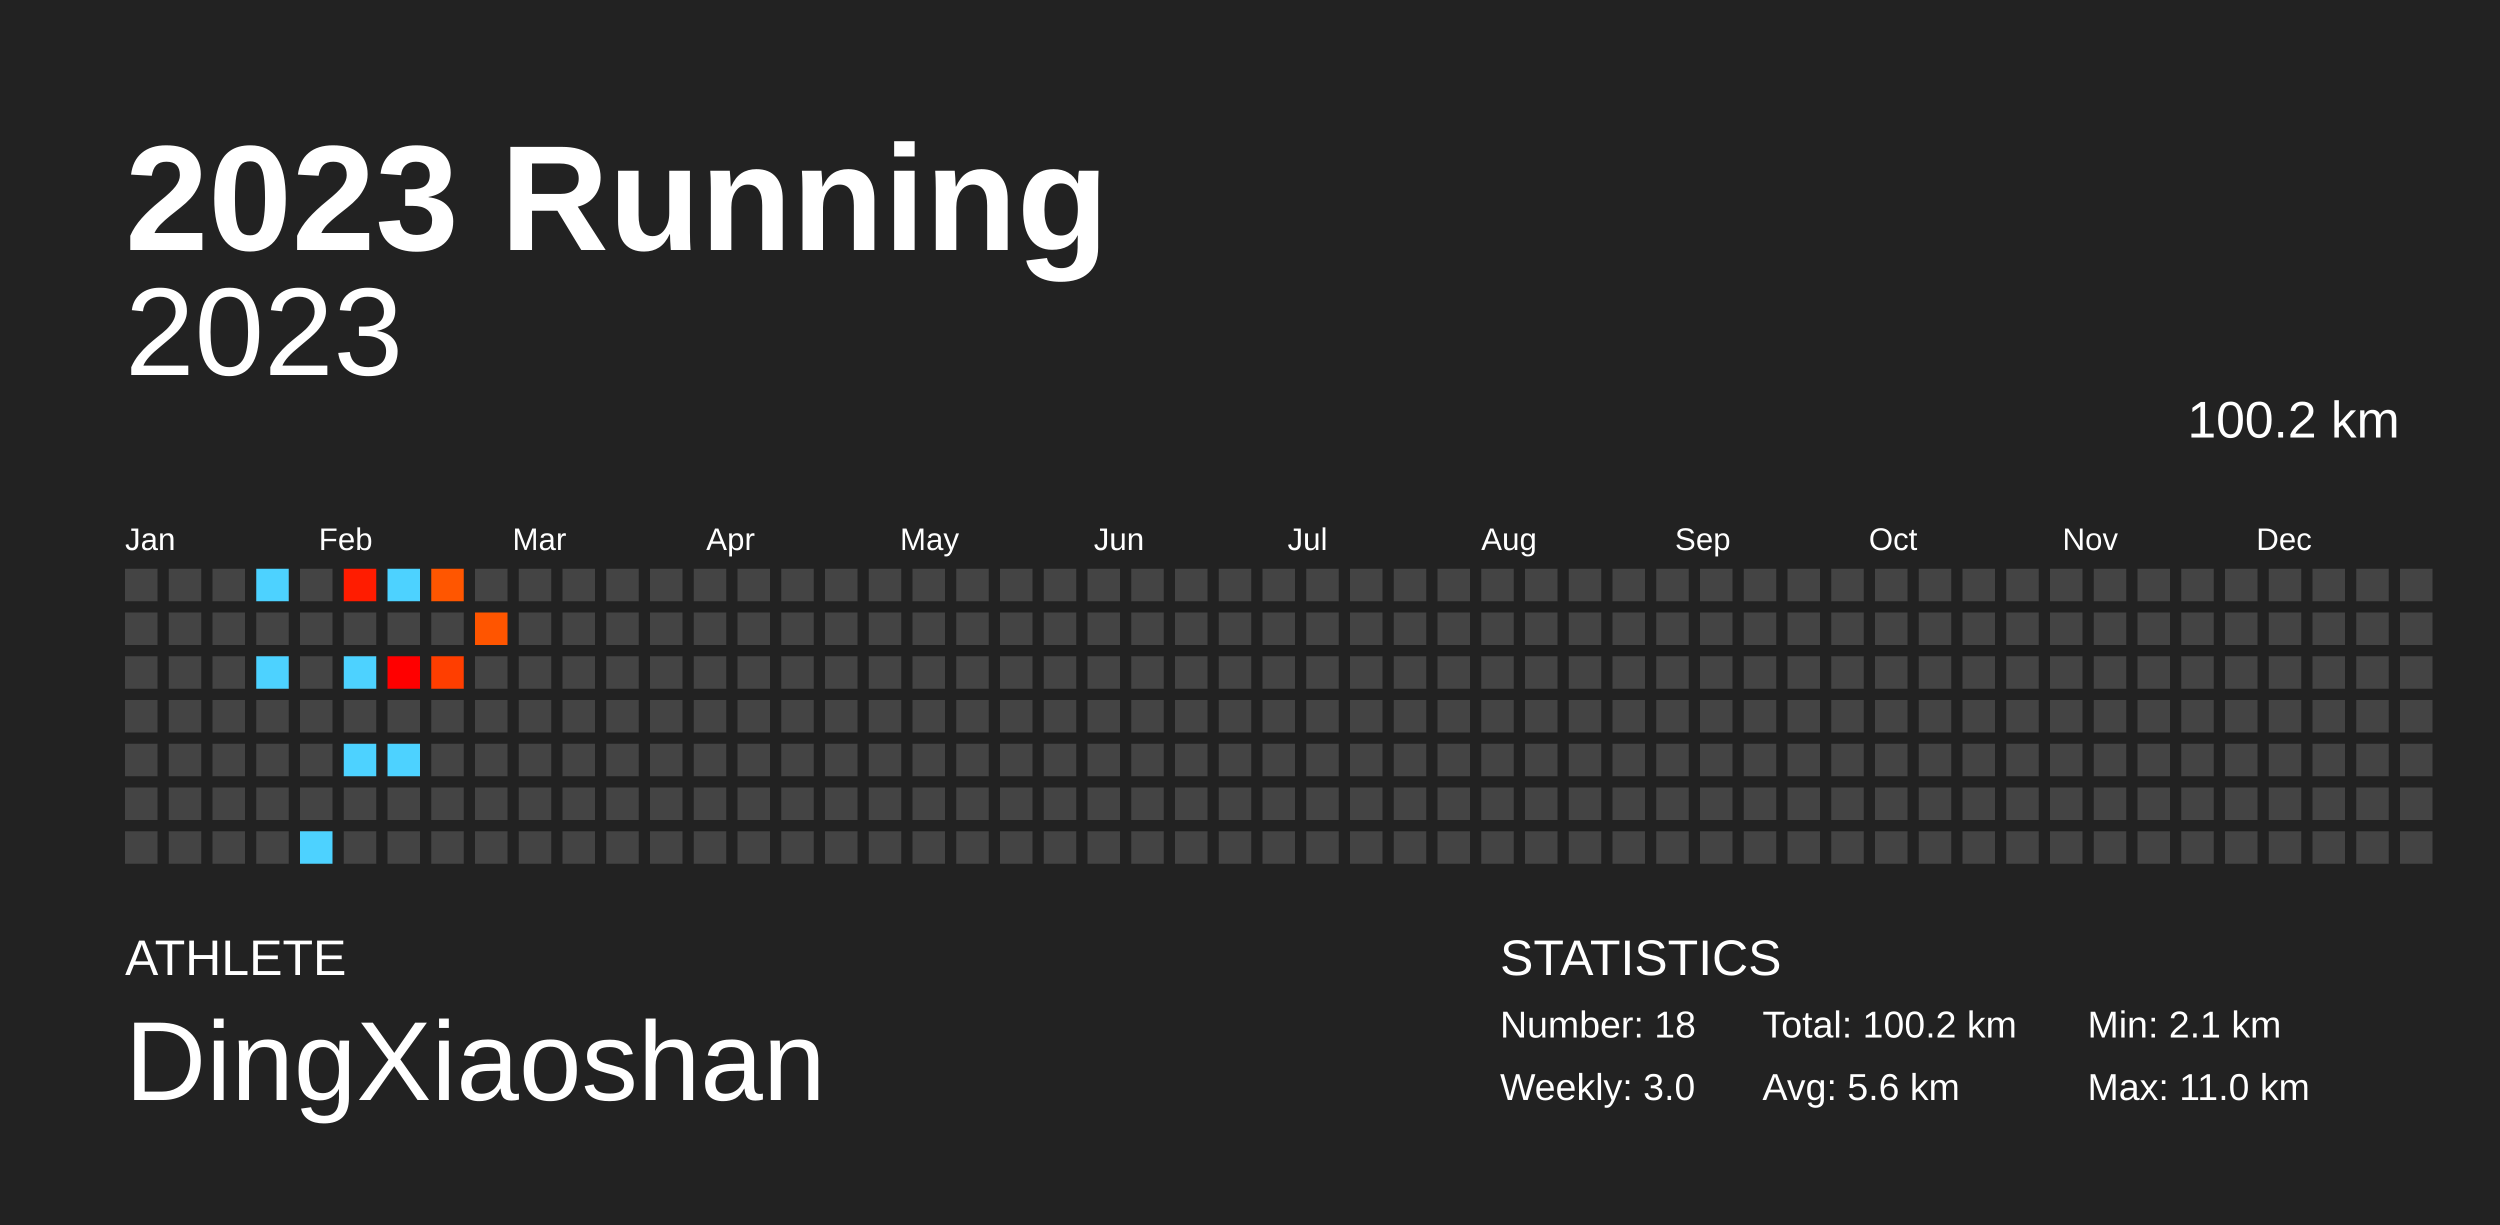
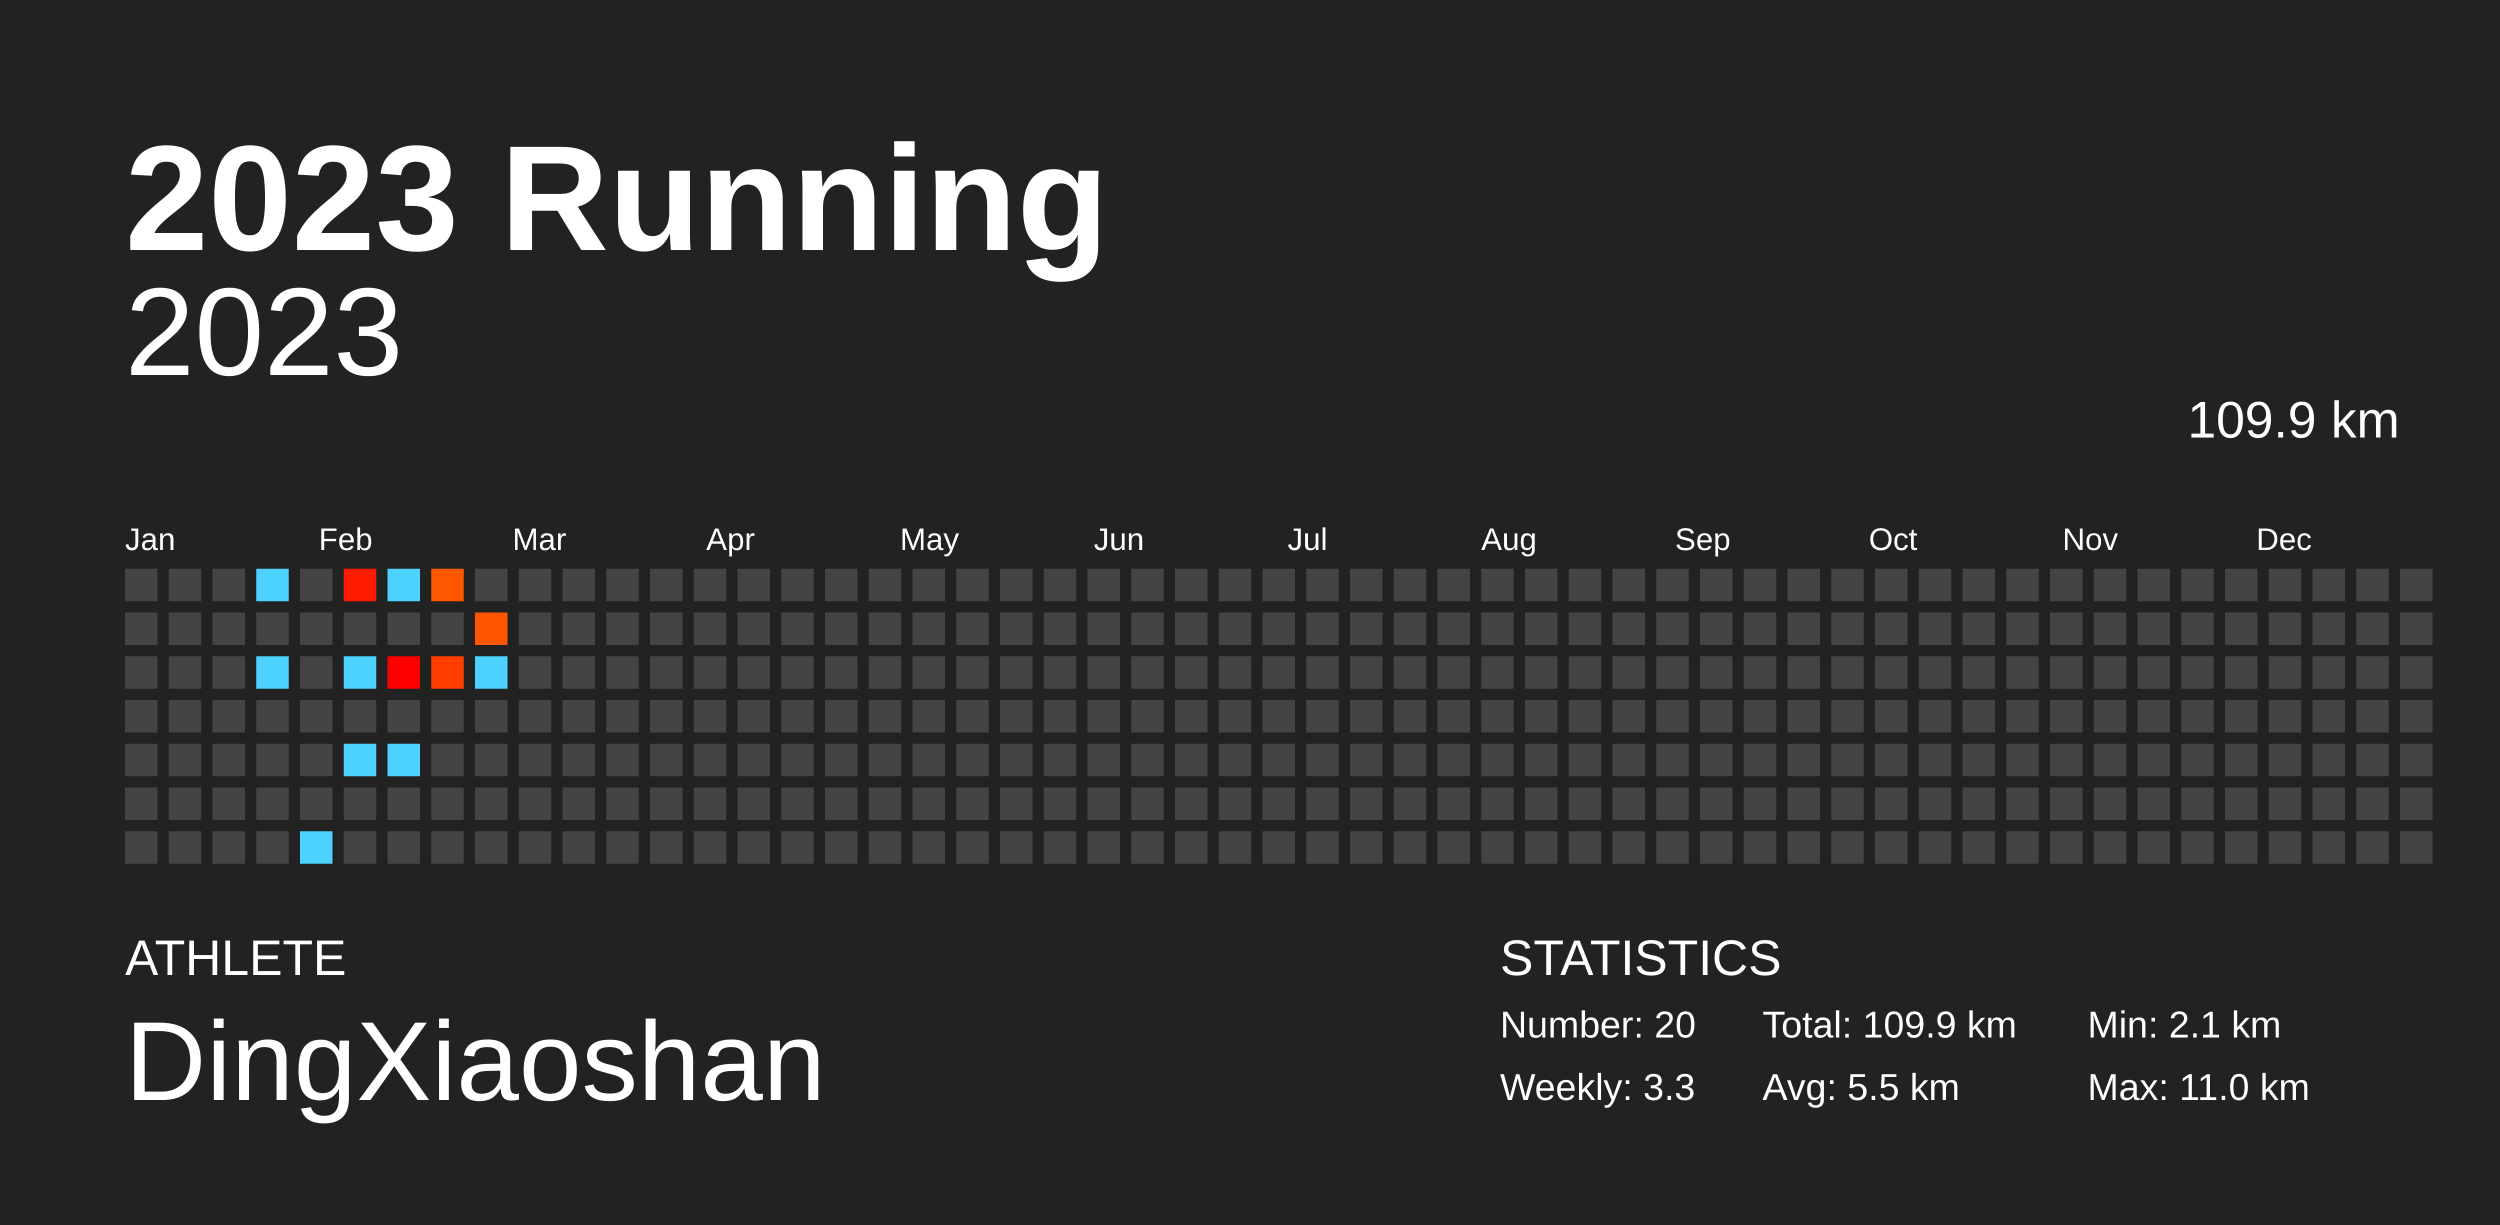
<svg xmlns="http://www.w3.org/2000/svg" baseProfile="full" height="98mm" version="1.1" viewBox="0,0,200,98" width="200mm">
  <defs />
  <rect fill="#222222" height="98" width="200" x="0" y="0" />
  <text fill="#FFFFFF" style="font-size:12px; font-family:Arial; font-weight:bold;" x="10" y="20">2023 Running</text>
  <text fill="#FFFFFF" style="font-size:4px; font-family:Arial" x="10" y="78">ATHLETE</text>
  <text fill="#FFFFFF" style="font-size:9px; font-family:Arial" x="10" y="88">DingXiaoshan</text>
  <text fill="#FFFFFF" style="font-size:4px; font-family:Arial" x="120" y="78">STATISTICS</text>
-   <text fill="#FFFFFF" style="font-size:3px; font-family:Arial" x="120" y="83">Number: 18</text>
-   <text fill="#FFFFFF" style="font-size:3px; font-family:Arial" x="120" y="88">Weekly: 3.0</text>
-   <text fill="#FFFFFF" style="font-size:3px; font-family:Arial" x="141" y="83">Total: 100.2 km</text>
-   <text fill="#FFFFFF" style="font-size:3px; font-family:Arial" x="141" y="88">Avg: 5.6 km</text>
+   <text fill="#FFFFFF" style="font-size:3px; font-family:Arial" x="120" y="83">Number: 20</text>
+   <text fill="#FFFFFF" style="font-size:3px; font-family:Arial" x="120" y="88">Weekly: 3.3</text>
+   <text fill="#FFFFFF" style="font-size:3px; font-family:Arial" x="141" y="83">Total: 109.9 km</text>
+   <text fill="#FFFFFF" style="font-size:3px; font-family:Arial" x="141" y="88">Avg: 5.5 km</text>
  <text fill="#FFFFFF" style="font-size:3px; font-family:Arial" x="167" y="83">Min: 2.1 km</text>
  <text fill="#FFFFFF" style="font-size:3px; font-family:Arial" x="167" y="88">Max: 11.0 km</text>
  <text alignment-baseline="hanging" fill="#FFFFFF" style="font-size:10.0px; font-family:Arial;" x="10" y="30">2023</text>
-   <text alignment-baseline="hanging" fill="#FFFFFF" style="font-size:4.125px; font-family:Arial;" x="175" y="35">100.2 km</text>
+   <text alignment-baseline="hanging" fill="#FFFFFF" style="font-size:4.125px; font-family:Arial;" x="175" y="35">109.9 km</text>
  <text fill="#FFFFFF" style="font-size:2.5px; font-family:Arial" x="10.0" y="44">Jan</text>
  <text fill="#FFFFFF" style="font-size:2.5px; font-family:Arial" x="25.5" y="44">Feb</text>
  <text fill="#FFFFFF" style="font-size:2.5px; font-family:Arial" x="41.0" y="44">Mar</text>
  <text fill="#FFFFFF" style="font-size:2.5px; font-family:Arial" x="56.5" y="44">Apr</text>
  <text fill="#FFFFFF" style="font-size:2.5px; font-family:Arial" x="72.0" y="44">May</text>
  <text fill="#FFFFFF" style="font-size:2.5px; font-family:Arial" x="87.5" y="44">Jun</text>
  <text fill="#FFFFFF" style="font-size:2.5px; font-family:Arial" x="103.0" y="44">Jul</text>
  <text fill="#FFFFFF" style="font-size:2.5px; font-family:Arial" x="118.5" y="44">Aug</text>
  <text fill="#FFFFFF" style="font-size:2.5px; font-family:Arial" x="134.0" y="44">Sep</text>
  <text fill="#FFFFFF" style="font-size:2.5px; font-family:Arial" x="149.5" y="44">Oct</text>
  <text fill="#FFFFFF" style="font-size:2.5px; font-family:Arial" x="165.0" y="44">Nov</text>
  <text fill="#FFFFFF" style="font-size:2.5px; font-family:Arial" x="180.5" y="44">Dec</text>
  <rect fill="#444444" height="2.6" width="2.6" x="10.0" y="45.5" />
  <rect fill="#444444" height="2.6" width="2.6" x="10.0" y="49.0" />
  <rect fill="#444444" height="2.6" width="2.6" x="10.0" y="52.5" />
  <rect fill="#444444" height="2.6" width="2.6" x="10.0" y="56.0" />
  <rect fill="#444444" height="2.6" width="2.6" x="10.0" y="59.5" />
  <rect fill="#444444" height="2.6" width="2.6" x="10.0" y="63.0" />
  <rect fill="#444444" height="2.6" width="2.6" x="10.0" y="66.5" />
  <rect fill="#444444" height="2.6" width="2.6" x="13.5" y="45.5" />
  <rect fill="#444444" height="2.6" width="2.6" x="13.5" y="49.0" />
  <rect fill="#444444" height="2.6" width="2.6" x="13.5" y="52.5" />
  <rect fill="#444444" height="2.6" width="2.6" x="13.5" y="56.0" />
  <rect fill="#444444" height="2.6" width="2.6" x="13.5" y="59.5" />
  <rect fill="#444444" height="2.6" width="2.6" x="13.5" y="63.0" />
  <rect fill="#444444" height="2.6" width="2.6" x="13.5" y="66.5" />
  <rect fill="#444444" height="2.6" width="2.6" x="17.0" y="45.5" />
  <rect fill="#444444" height="2.6" width="2.6" x="17.0" y="49.0" />
  <rect fill="#444444" height="2.6" width="2.6" x="17.0" y="52.5" />
  <rect fill="#444444" height="2.6" width="2.6" x="17.0" y="56.0" />
  <rect fill="#444444" height="2.6" width="2.6" x="17.0" y="59.5" />
  <rect fill="#444444" height="2.6" width="2.6" x="17.0" y="63.0" />
  <rect fill="#444444" height="2.6" width="2.6" x="17.0" y="66.5" />
  <rect fill="#4dd2ff" height="2.6" width="2.6" x="20.5" y="45.5" />
  <rect fill="#444444" height="2.6" width="2.6" x="20.5" y="49.0" />
  <rect fill="#4dd2ff" height="2.6" width="2.6" x="20.5" y="52.5" />
  <rect fill="#444444" height="2.6" width="2.6" x="20.5" y="56.0" />
  <rect fill="#444444" height="2.6" width="2.6" x="20.5" y="59.5" />
  <rect fill="#444444" height="2.6" width="2.6" x="20.5" y="63.0" />
  <rect fill="#444444" height="2.6" width="2.6" x="20.5" y="66.5" />
  <rect fill="#444444" height="2.6" width="2.6" x="24.0" y="45.5" />
  <rect fill="#444444" height="2.6" width="2.6" x="24.0" y="49.0" />
  <rect fill="#444444" height="2.6" width="2.6" x="24.0" y="52.5" />
  <rect fill="#444444" height="2.6" width="2.6" x="24.0" y="56.0" />
  <rect fill="#444444" height="2.6" width="2.6" x="24.0" y="59.5" />
  <rect fill="#444444" height="2.6" width="2.6" x="24.0" y="63.0" />
  <rect fill="#4dd2ff" height="2.6" width="2.6" x="24.0" y="66.5" />
  <rect fill="#ff1c00" height="2.6" width="2.6" x="27.5" y="45.5" />
  <rect fill="#444444" height="2.6" width="2.6" x="27.5" y="49.0" />
  <rect fill="#4dd2ff" height="2.6" width="2.6" x="27.5" y="52.5" />
  <rect fill="#444444" height="2.6" width="2.6" x="27.5" y="56.0" />
  <rect fill="#4dd2ff" height="2.6" width="2.6" x="27.5" y="59.5" />
  <rect fill="#444444" height="2.6" width="2.6" x="27.5" y="63.0" />
  <rect fill="#444444" height="2.6" width="2.6" x="27.5" y="66.5" />
  <rect fill="#4dd2ff" height="2.6" width="2.6" x="31.0" y="45.5" />
  <rect fill="#444444" height="2.6" width="2.6" x="31.0" y="49.0" />
  <rect fill="#ff0000" height="2.6" width="2.6" x="31.0" y="52.5" />
  <rect fill="#444444" height="2.6" width="2.6" x="31.0" y="56.0" />
  <rect fill="#4dd2ff" height="2.6" width="2.6" x="31.0" y="59.5" />
  <rect fill="#444444" height="2.6" width="2.6" x="31.0" y="63.0" />
  <rect fill="#444444" height="2.6" width="2.6" x="31.0" y="66.5" />
  <rect fill="#ff5600" height="2.6" width="2.6" x="34.5" y="45.5" />
  <rect fill="#444444" height="2.6" width="2.6" x="34.5" y="49.0" />
  <rect fill="#ff3e00" height="2.6" width="2.6" x="34.5" y="52.5" />
  <rect fill="#444444" height="2.6" width="2.6" x="34.5" y="56.0" />
  <rect fill="#444444" height="2.6" width="2.6" x="34.5" y="59.5" />
  <rect fill="#444444" height="2.6" width="2.6" x="34.5" y="63.0" />
  <rect fill="#444444" height="2.6" width="2.6" x="34.5" y="66.5" />
  <rect fill="#444444" height="2.6" width="2.6" x="38.0" y="45.5" />
  <rect fill="#ff5500" height="2.6" width="2.6" x="38.0" y="49.0" />
-   <rect fill="#444444" height="2.6" width="2.6" x="38.0" y="52.5" />
+   <rect fill="#4dd2ff" height="2.6" width="2.6" x="38.0" y="52.5" />
  <rect fill="#444444" height="2.6" width="2.6" x="38.0" y="56.0" />
  <rect fill="#444444" height="2.6" width="2.6" x="38.0" y="59.5" />
  <rect fill="#444444" height="2.6" width="2.6" x="38.0" y="63.0" />
  <rect fill="#444444" height="2.6" width="2.6" x="38.0" y="66.5" />
  <rect fill="#444444" height="2.6" width="2.6" x="41.5" y="45.5" />
  <rect fill="#444444" height="2.6" width="2.6" x="41.5" y="49.0" />
  <rect fill="#444444" height="2.6" width="2.6" x="41.5" y="52.5" />
  <rect fill="#444444" height="2.6" width="2.6" x="41.5" y="56.0" />
  <rect fill="#444444" height="2.6" width="2.6" x="41.5" y="59.5" />
  <rect fill="#444444" height="2.6" width="2.6" x="41.5" y="63.0" />
  <rect fill="#444444" height="2.6" width="2.6" x="41.5" y="66.5" />
  <rect fill="#444444" height="2.6" width="2.6" x="45.0" y="45.5" />
  <rect fill="#444444" height="2.6" width="2.6" x="45.0" y="49.0" />
  <rect fill="#444444" height="2.6" width="2.6" x="45.0" y="52.5" />
  <rect fill="#444444" height="2.6" width="2.6" x="45.0" y="56.0" />
  <rect fill="#444444" height="2.6" width="2.6" x="45.0" y="59.5" />
  <rect fill="#444444" height="2.6" width="2.6" x="45.0" y="63.0" />
  <rect fill="#444444" height="2.6" width="2.6" x="45.0" y="66.5" />
  <rect fill="#444444" height="2.6" width="2.6" x="48.5" y="45.5" />
  <rect fill="#444444" height="2.6" width="2.6" x="48.5" y="49.0" />
  <rect fill="#444444" height="2.6" width="2.6" x="48.5" y="52.5" />
  <rect fill="#444444" height="2.6" width="2.6" x="48.5" y="56.0" />
  <rect fill="#444444" height="2.6" width="2.6" x="48.5" y="59.5" />
  <rect fill="#444444" height="2.6" width="2.6" x="48.5" y="63.0" />
  <rect fill="#444444" height="2.6" width="2.6" x="48.5" y="66.5" />
  <rect fill="#444444" height="2.6" width="2.6" x="52.0" y="45.5" />
  <rect fill="#444444" height="2.6" width="2.6" x="52.0" y="49.0" />
  <rect fill="#444444" height="2.6" width="2.6" x="52.0" y="52.5" />
  <rect fill="#444444" height="2.6" width="2.6" x="52.0" y="56.0" />
  <rect fill="#444444" height="2.6" width="2.6" x="52.0" y="59.5" />
  <rect fill="#444444" height="2.6" width="2.6" x="52.0" y="63.0" />
  <rect fill="#444444" height="2.6" width="2.6" x="52.0" y="66.5" />
  <rect fill="#444444" height="2.6" width="2.6" x="55.5" y="45.5" />
  <rect fill="#444444" height="2.6" width="2.6" x="55.5" y="49.0" />
  <rect fill="#444444" height="2.6" width="2.6" x="55.5" y="52.5" />
  <rect fill="#444444" height="2.6" width="2.6" x="55.5" y="56.0" />
  <rect fill="#444444" height="2.6" width="2.6" x="55.5" y="59.5" />
  <rect fill="#444444" height="2.6" width="2.6" x="55.5" y="63.0" />
  <rect fill="#444444" height="2.6" width="2.6" x="55.5" y="66.5" />
  <rect fill="#444444" height="2.6" width="2.6" x="59.0" y="45.5" />
  <rect fill="#444444" height="2.6" width="2.6" x="59.0" y="49.0" />
  <rect fill="#444444" height="2.6" width="2.6" x="59.0" y="52.5" />
  <rect fill="#444444" height="2.6" width="2.6" x="59.0" y="56.0" />
  <rect fill="#444444" height="2.6" width="2.6" x="59.0" y="59.5" />
  <rect fill="#444444" height="2.6" width="2.6" x="59.0" y="63.0" />
  <rect fill="#444444" height="2.6" width="2.6" x="59.0" y="66.5" />
  <rect fill="#444444" height="2.6" width="2.6" x="62.5" y="45.5" />
  <rect fill="#444444" height="2.6" width="2.6" x="62.5" y="49.0" />
  <rect fill="#444444" height="2.6" width="2.6" x="62.5" y="52.5" />
  <rect fill="#444444" height="2.6" width="2.6" x="62.5" y="56.0" />
  <rect fill="#444444" height="2.6" width="2.6" x="62.5" y="59.5" />
  <rect fill="#444444" height="2.6" width="2.6" x="62.5" y="63.0" />
  <rect fill="#444444" height="2.6" width="2.6" x="62.5" y="66.5" />
  <rect fill="#444444" height="2.6" width="2.6" x="66.0" y="45.5" />
  <rect fill="#444444" height="2.6" width="2.6" x="66.0" y="49.0" />
  <rect fill="#444444" height="2.6" width="2.6" x="66.0" y="52.5" />
  <rect fill="#444444" height="2.6" width="2.6" x="66.0" y="56.0" />
  <rect fill="#444444" height="2.6" width="2.6" x="66.0" y="59.5" />
  <rect fill="#444444" height="2.6" width="2.6" x="66.0" y="63.0" />
  <rect fill="#444444" height="2.6" width="2.6" x="66.0" y="66.5" />
  <rect fill="#444444" height="2.6" width="2.6" x="69.5" y="45.5" />
  <rect fill="#444444" height="2.6" width="2.6" x="69.5" y="49.0" />
  <rect fill="#444444" height="2.6" width="2.6" x="69.5" y="52.5" />
  <rect fill="#444444" height="2.6" width="2.6" x="69.5" y="56.0" />
  <rect fill="#444444" height="2.6" width="2.6" x="69.5" y="59.5" />
  <rect fill="#444444" height="2.6" width="2.6" x="69.5" y="63.0" />
  <rect fill="#444444" height="2.6" width="2.6" x="69.5" y="66.5" />
  <rect fill="#444444" height="2.6" width="2.6" x="73.0" y="45.5" />
  <rect fill="#444444" height="2.6" width="2.6" x="73.0" y="49.0" />
  <rect fill="#444444" height="2.6" width="2.6" x="73.0" y="52.5" />
  <rect fill="#444444" height="2.6" width="2.6" x="73.0" y="56.0" />
  <rect fill="#444444" height="2.6" width="2.6" x="73.0" y="59.5" />
  <rect fill="#444444" height="2.6" width="2.6" x="73.0" y="63.0" />
  <rect fill="#444444" height="2.6" width="2.6" x="73.0" y="66.5" />
  <rect fill="#444444" height="2.6" width="2.6" x="76.5" y="45.5" />
  <rect fill="#444444" height="2.6" width="2.6" x="76.5" y="49.0" />
  <rect fill="#444444" height="2.6" width="2.6" x="76.5" y="52.5" />
  <rect fill="#444444" height="2.6" width="2.6" x="76.5" y="56.0" />
  <rect fill="#444444" height="2.6" width="2.6" x="76.5" y="59.5" />
  <rect fill="#444444" height="2.6" width="2.6" x="76.5" y="63.0" />
  <rect fill="#444444" height="2.6" width="2.6" x="76.5" y="66.5" />
  <rect fill="#444444" height="2.6" width="2.6" x="80.0" y="45.5" />
  <rect fill="#444444" height="2.6" width="2.6" x="80.0" y="49.0" />
  <rect fill="#444444" height="2.6" width="2.6" x="80.0" y="52.5" />
  <rect fill="#444444" height="2.6" width="2.6" x="80.0" y="56.0" />
  <rect fill="#444444" height="2.6" width="2.6" x="80.0" y="59.5" />
  <rect fill="#444444" height="2.6" width="2.6" x="80.0" y="63.0" />
  <rect fill="#444444" height="2.6" width="2.6" x="80.0" y="66.5" />
  <rect fill="#444444" height="2.6" width="2.6" x="83.5" y="45.5" />
  <rect fill="#444444" height="2.6" width="2.6" x="83.5" y="49.0" />
  <rect fill="#444444" height="2.6" width="2.6" x="83.5" y="52.5" />
  <rect fill="#444444" height="2.6" width="2.6" x="83.5" y="56.0" />
  <rect fill="#444444" height="2.6" width="2.6" x="83.5" y="59.5" />
  <rect fill="#444444" height="2.6" width="2.6" x="83.5" y="63.0" />
  <rect fill="#444444" height="2.6" width="2.6" x="83.5" y="66.5" />
  <rect fill="#444444" height="2.6" width="2.6" x="87.0" y="45.5" />
  <rect fill="#444444" height="2.6" width="2.6" x="87.0" y="49.0" />
  <rect fill="#444444" height="2.6" width="2.6" x="87.0" y="52.5" />
  <rect fill="#444444" height="2.6" width="2.6" x="87.0" y="56.0" />
  <rect fill="#444444" height="2.6" width="2.6" x="87.0" y="59.5" />
  <rect fill="#444444" height="2.6" width="2.6" x="87.0" y="63.0" />
  <rect fill="#444444" height="2.6" width="2.6" x="87.0" y="66.5" />
  <rect fill="#444444" height="2.6" width="2.6" x="90.5" y="45.5" />
  <rect fill="#444444" height="2.6" width="2.6" x="90.5" y="49.0" />
  <rect fill="#444444" height="2.6" width="2.6" x="90.5" y="52.5" />
  <rect fill="#444444" height="2.6" width="2.6" x="90.5" y="56.0" />
  <rect fill="#444444" height="2.6" width="2.6" x="90.5" y="59.5" />
  <rect fill="#444444" height="2.6" width="2.6" x="90.5" y="63.0" />
  <rect fill="#444444" height="2.6" width="2.6" x="90.5" y="66.5" />
  <rect fill="#444444" height="2.6" width="2.6" x="94.0" y="45.5" />
  <rect fill="#444444" height="2.6" width="2.6" x="94.0" y="49.0" />
  <rect fill="#444444" height="2.6" width="2.6" x="94.0" y="52.5" />
  <rect fill="#444444" height="2.6" width="2.6" x="94.0" y="56.0" />
  <rect fill="#444444" height="2.6" width="2.6" x="94.0" y="59.5" />
  <rect fill="#444444" height="2.6" width="2.6" x="94.0" y="63.0" />
  <rect fill="#444444" height="2.6" width="2.6" x="94.0" y="66.5" />
  <rect fill="#444444" height="2.6" width="2.6" x="97.5" y="45.5" />
  <rect fill="#444444" height="2.6" width="2.6" x="97.5" y="49.0" />
  <rect fill="#444444" height="2.6" width="2.6" x="97.5" y="52.5" />
  <rect fill="#444444" height="2.6" width="2.6" x="97.5" y="56.0" />
  <rect fill="#444444" height="2.6" width="2.6" x="97.5" y="59.5" />
  <rect fill="#444444" height="2.6" width="2.6" x="97.5" y="63.0" />
  <rect fill="#444444" height="2.6" width="2.6" x="97.5" y="66.5" />
  <rect fill="#444444" height="2.6" width="2.6" x="101.0" y="45.5" />
  <rect fill="#444444" height="2.6" width="2.6" x="101.0" y="49.0" />
  <rect fill="#444444" height="2.6" width="2.6" x="101.0" y="52.5" />
  <rect fill="#444444" height="2.6" width="2.6" x="101.0" y="56.0" />
  <rect fill="#444444" height="2.6" width="2.6" x="101.0" y="59.5" />
  <rect fill="#444444" height="2.6" width="2.6" x="101.0" y="63.0" />
  <rect fill="#444444" height="2.6" width="2.6" x="101.0" y="66.5" />
  <rect fill="#444444" height="2.6" width="2.6" x="104.5" y="45.5" />
  <rect fill="#444444" height="2.6" width="2.6" x="104.5" y="49.0" />
  <rect fill="#444444" height="2.6" width="2.6" x="104.5" y="52.5" />
  <rect fill="#444444" height="2.6" width="2.6" x="104.5" y="56.0" />
  <rect fill="#444444" height="2.6" width="2.6" x="104.5" y="59.5" />
  <rect fill="#444444" height="2.6" width="2.6" x="104.5" y="63.0" />
  <rect fill="#444444" height="2.6" width="2.6" x="104.5" y="66.5" />
  <rect fill="#444444" height="2.6" width="2.6" x="108.0" y="45.5" />
  <rect fill="#444444" height="2.6" width="2.6" x="108.0" y="49.0" />
  <rect fill="#444444" height="2.6" width="2.6" x="108.0" y="52.5" />
  <rect fill="#444444" height="2.6" width="2.6" x="108.0" y="56.0" />
  <rect fill="#444444" height="2.6" width="2.6" x="108.0" y="59.5" />
  <rect fill="#444444" height="2.6" width="2.6" x="108.0" y="63.0" />
  <rect fill="#444444" height="2.6" width="2.6" x="108.0" y="66.5" />
  <rect fill="#444444" height="2.6" width="2.6" x="111.5" y="45.5" />
  <rect fill="#444444" height="2.6" width="2.6" x="111.5" y="49.0" />
  <rect fill="#444444" height="2.6" width="2.6" x="111.5" y="52.5" />
  <rect fill="#444444" height="2.6" width="2.6" x="111.5" y="56.0" />
  <rect fill="#444444" height="2.6" width="2.6" x="111.5" y="59.5" />
  <rect fill="#444444" height="2.6" width="2.6" x="111.5" y="63.0" />
  <rect fill="#444444" height="2.6" width="2.6" x="111.5" y="66.5" />
  <rect fill="#444444" height="2.6" width="2.6" x="115.0" y="45.5" />
  <rect fill="#444444" height="2.6" width="2.6" x="115.0" y="49.0" />
  <rect fill="#444444" height="2.6" width="2.6" x="115.0" y="52.5" />
  <rect fill="#444444" height="2.6" width="2.6" x="115.0" y="56.0" />
  <rect fill="#444444" height="2.6" width="2.6" x="115.0" y="59.5" />
  <rect fill="#444444" height="2.6" width="2.6" x="115.0" y="63.0" />
  <rect fill="#444444" height="2.6" width="2.6" x="115.0" y="66.5" />
  <rect fill="#444444" height="2.6" width="2.6" x="118.5" y="45.5" />
  <rect fill="#444444" height="2.6" width="2.6" x="118.5" y="49.0" />
  <rect fill="#444444" height="2.6" width="2.6" x="118.5" y="52.5" />
  <rect fill="#444444" height="2.6" width="2.6" x="118.5" y="56.0" />
  <rect fill="#444444" height="2.6" width="2.6" x="118.5" y="59.5" />
  <rect fill="#444444" height="2.6" width="2.6" x="118.5" y="63.0" />
  <rect fill="#444444" height="2.6" width="2.6" x="118.5" y="66.5" />
  <rect fill="#444444" height="2.6" width="2.6" x="122.0" y="45.5" />
  <rect fill="#444444" height="2.6" width="2.6" x="122.0" y="49.0" />
  <rect fill="#444444" height="2.6" width="2.6" x="122.0" y="52.5" />
  <rect fill="#444444" height="2.6" width="2.6" x="122.0" y="56.0" />
  <rect fill="#444444" height="2.6" width="2.6" x="122.0" y="59.5" />
  <rect fill="#444444" height="2.6" width="2.6" x="122.0" y="63.0" />
  <rect fill="#444444" height="2.6" width="2.6" x="122.0" y="66.5" />
  <rect fill="#444444" height="2.6" width="2.6" x="125.5" y="45.5" />
  <rect fill="#444444" height="2.6" width="2.6" x="125.5" y="49.0" />
  <rect fill="#444444" height="2.6" width="2.6" x="125.5" y="52.5" />
  <rect fill="#444444" height="2.6" width="2.6" x="125.5" y="56.0" />
  <rect fill="#444444" height="2.6" width="2.6" x="125.5" y="59.5" />
  <rect fill="#444444" height="2.6" width="2.6" x="125.5" y="63.0" />
  <rect fill="#444444" height="2.6" width="2.6" x="125.5" y="66.5" />
  <rect fill="#444444" height="2.6" width="2.6" x="129.0" y="45.5" />
  <rect fill="#444444" height="2.6" width="2.6" x="129.0" y="49.0" />
  <rect fill="#444444" height="2.6" width="2.6" x="129.0" y="52.5" />
  <rect fill="#444444" height="2.6" width="2.6" x="129.0" y="56.0" />
  <rect fill="#444444" height="2.6" width="2.6" x="129.0" y="59.5" />
  <rect fill="#444444" height="2.6" width="2.6" x="129.0" y="63.0" />
  <rect fill="#444444" height="2.6" width="2.6" x="129.0" y="66.5" />
  <rect fill="#444444" height="2.6" width="2.6" x="132.5" y="45.5" />
  <rect fill="#444444" height="2.6" width="2.6" x="132.5" y="49.0" />
  <rect fill="#444444" height="2.6" width="2.6" x="132.5" y="52.5" />
  <rect fill="#444444" height="2.6" width="2.6" x="132.5" y="56.0" />
  <rect fill="#444444" height="2.6" width="2.6" x="132.5" y="59.5" />
  <rect fill="#444444" height="2.6" width="2.6" x="132.5" y="63.0" />
  <rect fill="#444444" height="2.6" width="2.6" x="132.5" y="66.5" />
  <rect fill="#444444" height="2.6" width="2.6" x="136.0" y="45.5" />
  <rect fill="#444444" height="2.6" width="2.6" x="136.0" y="49.0" />
  <rect fill="#444444" height="2.6" width="2.6" x="136.0" y="52.5" />
  <rect fill="#444444" height="2.6" width="2.6" x="136.0" y="56.0" />
  <rect fill="#444444" height="2.6" width="2.6" x="136.0" y="59.5" />
  <rect fill="#444444" height="2.6" width="2.6" x="136.0" y="63.0" />
  <rect fill="#444444" height="2.6" width="2.6" x="136.0" y="66.5" />
  <rect fill="#444444" height="2.6" width="2.6" x="139.5" y="45.5" />
  <rect fill="#444444" height="2.6" width="2.6" x="139.5" y="49.0" />
  <rect fill="#444444" height="2.6" width="2.6" x="139.5" y="52.5" />
  <rect fill="#444444" height="2.6" width="2.6" x="139.5" y="56.0" />
  <rect fill="#444444" height="2.6" width="2.6" x="139.5" y="59.5" />
  <rect fill="#444444" height="2.6" width="2.6" x="139.5" y="63.0" />
  <rect fill="#444444" height="2.6" width="2.6" x="139.5" y="66.5" />
  <rect fill="#444444" height="2.6" width="2.6" x="143.0" y="45.5" />
  <rect fill="#444444" height="2.6" width="2.6" x="143.0" y="49.0" />
  <rect fill="#444444" height="2.6" width="2.6" x="143.0" y="52.5" />
  <rect fill="#444444" height="2.6" width="2.6" x="143.0" y="56.0" />
  <rect fill="#444444" height="2.6" width="2.6" x="143.0" y="59.5" />
  <rect fill="#444444" height="2.6" width="2.6" x="143.0" y="63.0" />
  <rect fill="#444444" height="2.6" width="2.6" x="143.0" y="66.5" />
  <rect fill="#444444" height="2.6" width="2.6" x="146.5" y="45.5" />
  <rect fill="#444444" height="2.6" width="2.6" x="146.5" y="49.0" />
  <rect fill="#444444" height="2.6" width="2.6" x="146.5" y="52.5" />
  <rect fill="#444444" height="2.6" width="2.6" x="146.5" y="56.0" />
  <rect fill="#444444" height="2.6" width="2.6" x="146.5" y="59.5" />
  <rect fill="#444444" height="2.6" width="2.6" x="146.5" y="63.0" />
  <rect fill="#444444" height="2.6" width="2.6" x="146.5" y="66.5" />
  <rect fill="#444444" height="2.6" width="2.6" x="150.0" y="45.5" />
  <rect fill="#444444" height="2.6" width="2.6" x="150.0" y="49.0" />
  <rect fill="#444444" height="2.6" width="2.6" x="150.0" y="52.5" />
  <rect fill="#444444" height="2.6" width="2.6" x="150.0" y="56.0" />
  <rect fill="#444444" height="2.6" width="2.6" x="150.0" y="59.5" />
  <rect fill="#444444" height="2.6" width="2.6" x="150.0" y="63.0" />
  <rect fill="#444444" height="2.6" width="2.6" x="150.0" y="66.5" />
  <rect fill="#444444" height="2.6" width="2.6" x="153.5" y="45.5" />
  <rect fill="#444444" height="2.6" width="2.6" x="153.5" y="49.0" />
  <rect fill="#444444" height="2.6" width="2.6" x="153.5" y="52.5" />
  <rect fill="#444444" height="2.6" width="2.6" x="153.5" y="56.0" />
  <rect fill="#444444" height="2.6" width="2.6" x="153.5" y="59.5" />
  <rect fill="#444444" height="2.6" width="2.6" x="153.5" y="63.0" />
  <rect fill="#444444" height="2.6" width="2.6" x="153.5" y="66.5" />
  <rect fill="#444444" height="2.6" width="2.6" x="157.0" y="45.5" />
  <rect fill="#444444" height="2.6" width="2.6" x="157.0" y="49.0" />
  <rect fill="#444444" height="2.6" width="2.6" x="157.0" y="52.5" />
  <rect fill="#444444" height="2.6" width="2.6" x="157.0" y="56.0" />
  <rect fill="#444444" height="2.6" width="2.6" x="157.0" y="59.5" />
  <rect fill="#444444" height="2.6" width="2.6" x="157.0" y="63.0" />
  <rect fill="#444444" height="2.6" width="2.6" x="157.0" y="66.5" />
  <rect fill="#444444" height="2.6" width="2.6" x="160.5" y="45.5" />
  <rect fill="#444444" height="2.6" width="2.6" x="160.5" y="49.0" />
  <rect fill="#444444" height="2.6" width="2.6" x="160.5" y="52.5" />
  <rect fill="#444444" height="2.6" width="2.6" x="160.5" y="56.0" />
  <rect fill="#444444" height="2.6" width="2.6" x="160.5" y="59.5" />
  <rect fill="#444444" height="2.6" width="2.6" x="160.5" y="63.0" />
  <rect fill="#444444" height="2.6" width="2.6" x="160.5" y="66.5" />
  <rect fill="#444444" height="2.6" width="2.6" x="164.0" y="45.5" />
  <rect fill="#444444" height="2.6" width="2.6" x="164.0" y="49.0" />
  <rect fill="#444444" height="2.6" width="2.6" x="164.0" y="52.5" />
  <rect fill="#444444" height="2.6" width="2.6" x="164.0" y="56.0" />
  <rect fill="#444444" height="2.6" width="2.6" x="164.0" y="59.5" />
  <rect fill="#444444" height="2.6" width="2.6" x="164.0" y="63.0" />
  <rect fill="#444444" height="2.6" width="2.6" x="164.0" y="66.5" />
  <rect fill="#444444" height="2.6" width="2.6" x="167.5" y="45.5" />
  <rect fill="#444444" height="2.6" width="2.6" x="167.5" y="49.0" />
  <rect fill="#444444" height="2.6" width="2.6" x="167.5" y="52.5" />
  <rect fill="#444444" height="2.6" width="2.6" x="167.5" y="56.0" />
  <rect fill="#444444" height="2.6" width="2.6" x="167.5" y="59.5" />
  <rect fill="#444444" height="2.6" width="2.6" x="167.5" y="63.0" />
  <rect fill="#444444" height="2.6" width="2.6" x="167.5" y="66.5" />
  <rect fill="#444444" height="2.6" width="2.6" x="171.0" y="45.5" />
  <rect fill="#444444" height="2.6" width="2.6" x="171.0" y="49.0" />
  <rect fill="#444444" height="2.6" width="2.6" x="171.0" y="52.5" />
  <rect fill="#444444" height="2.6" width="2.6" x="171.0" y="56.0" />
  <rect fill="#444444" height="2.6" width="2.6" x="171.0" y="59.5" />
  <rect fill="#444444" height="2.6" width="2.6" x="171.0" y="63.0" />
  <rect fill="#444444" height="2.6" width="2.6" x="171.0" y="66.5" />
  <rect fill="#444444" height="2.6" width="2.6" x="174.5" y="45.5" />
  <rect fill="#444444" height="2.6" width="2.6" x="174.5" y="49.0" />
  <rect fill="#444444" height="2.6" width="2.6" x="174.5" y="52.5" />
  <rect fill="#444444" height="2.6" width="2.6" x="174.5" y="56.0" />
  <rect fill="#444444" height="2.6" width="2.6" x="174.5" y="59.5" />
  <rect fill="#444444" height="2.6" width="2.6" x="174.5" y="63.0" />
  <rect fill="#444444" height="2.6" width="2.6" x="174.5" y="66.5" />
  <rect fill="#444444" height="2.6" width="2.6" x="178.0" y="45.5" />
  <rect fill="#444444" height="2.6" width="2.6" x="178.0" y="49.0" />
  <rect fill="#444444" height="2.6" width="2.6" x="178.0" y="52.5" />
  <rect fill="#444444" height="2.6" width="2.6" x="178.0" y="56.0" />
  <rect fill="#444444" height="2.6" width="2.6" x="178.0" y="59.5" />
  <rect fill="#444444" height="2.6" width="2.6" x="178.0" y="63.0" />
  <rect fill="#444444" height="2.6" width="2.6" x="178.0" y="66.5" />
  <rect fill="#444444" height="2.6" width="2.6" x="181.5" y="45.5" />
  <rect fill="#444444" height="2.6" width="2.6" x="181.5" y="49.0" />
  <rect fill="#444444" height="2.6" width="2.6" x="181.5" y="52.5" />
  <rect fill="#444444" height="2.6" width="2.6" x="181.5" y="56.0" />
  <rect fill="#444444" height="2.6" width="2.6" x="181.5" y="59.5" />
  <rect fill="#444444" height="2.6" width="2.6" x="181.5" y="63.0" />
  <rect fill="#444444" height="2.6" width="2.6" x="181.5" y="66.5" />
  <rect fill="#444444" height="2.6" width="2.6" x="185.0" y="45.5" />
  <rect fill="#444444" height="2.6" width="2.6" x="185.0" y="49.0" />
  <rect fill="#444444" height="2.6" width="2.6" x="185.0" y="52.5" />
  <rect fill="#444444" height="2.6" width="2.6" x="185.0" y="56.0" />
  <rect fill="#444444" height="2.6" width="2.6" x="185.0" y="59.5" />
  <rect fill="#444444" height="2.6" width="2.6" x="185.0" y="63.0" />
  <rect fill="#444444" height="2.6" width="2.6" x="185.0" y="66.5" />
  <rect fill="#444444" height="2.6" width="2.6" x="188.5" y="45.5" />
  <rect fill="#444444" height="2.6" width="2.6" x="188.5" y="49.0" />
  <rect fill="#444444" height="2.6" width="2.6" x="188.5" y="52.5" />
  <rect fill="#444444" height="2.6" width="2.6" x="188.5" y="56.0" />
  <rect fill="#444444" height="2.6" width="2.6" x="188.5" y="59.5" />
  <rect fill="#444444" height="2.6" width="2.6" x="188.5" y="63.0" />
  <rect fill="#444444" height="2.6" width="2.6" x="188.5" y="66.5" />
  <rect fill="#444444" height="2.6" width="2.6" x="192.0" y="45.5" />
  <rect fill="#444444" height="2.6" width="2.6" x="192.0" y="49.0" />
  <rect fill="#444444" height="2.6" width="2.6" x="192.0" y="52.5" />
  <rect fill="#444444" height="2.6" width="2.6" x="192.0" y="56.0" />
  <rect fill="#444444" height="2.6" width="2.6" x="192.0" y="59.5" />
  <rect fill="#444444" height="2.6" width="2.6" x="192.0" y="63.0" />
  <rect fill="#444444" height="2.6" width="2.6" x="192.0" y="66.5" />
</svg>
